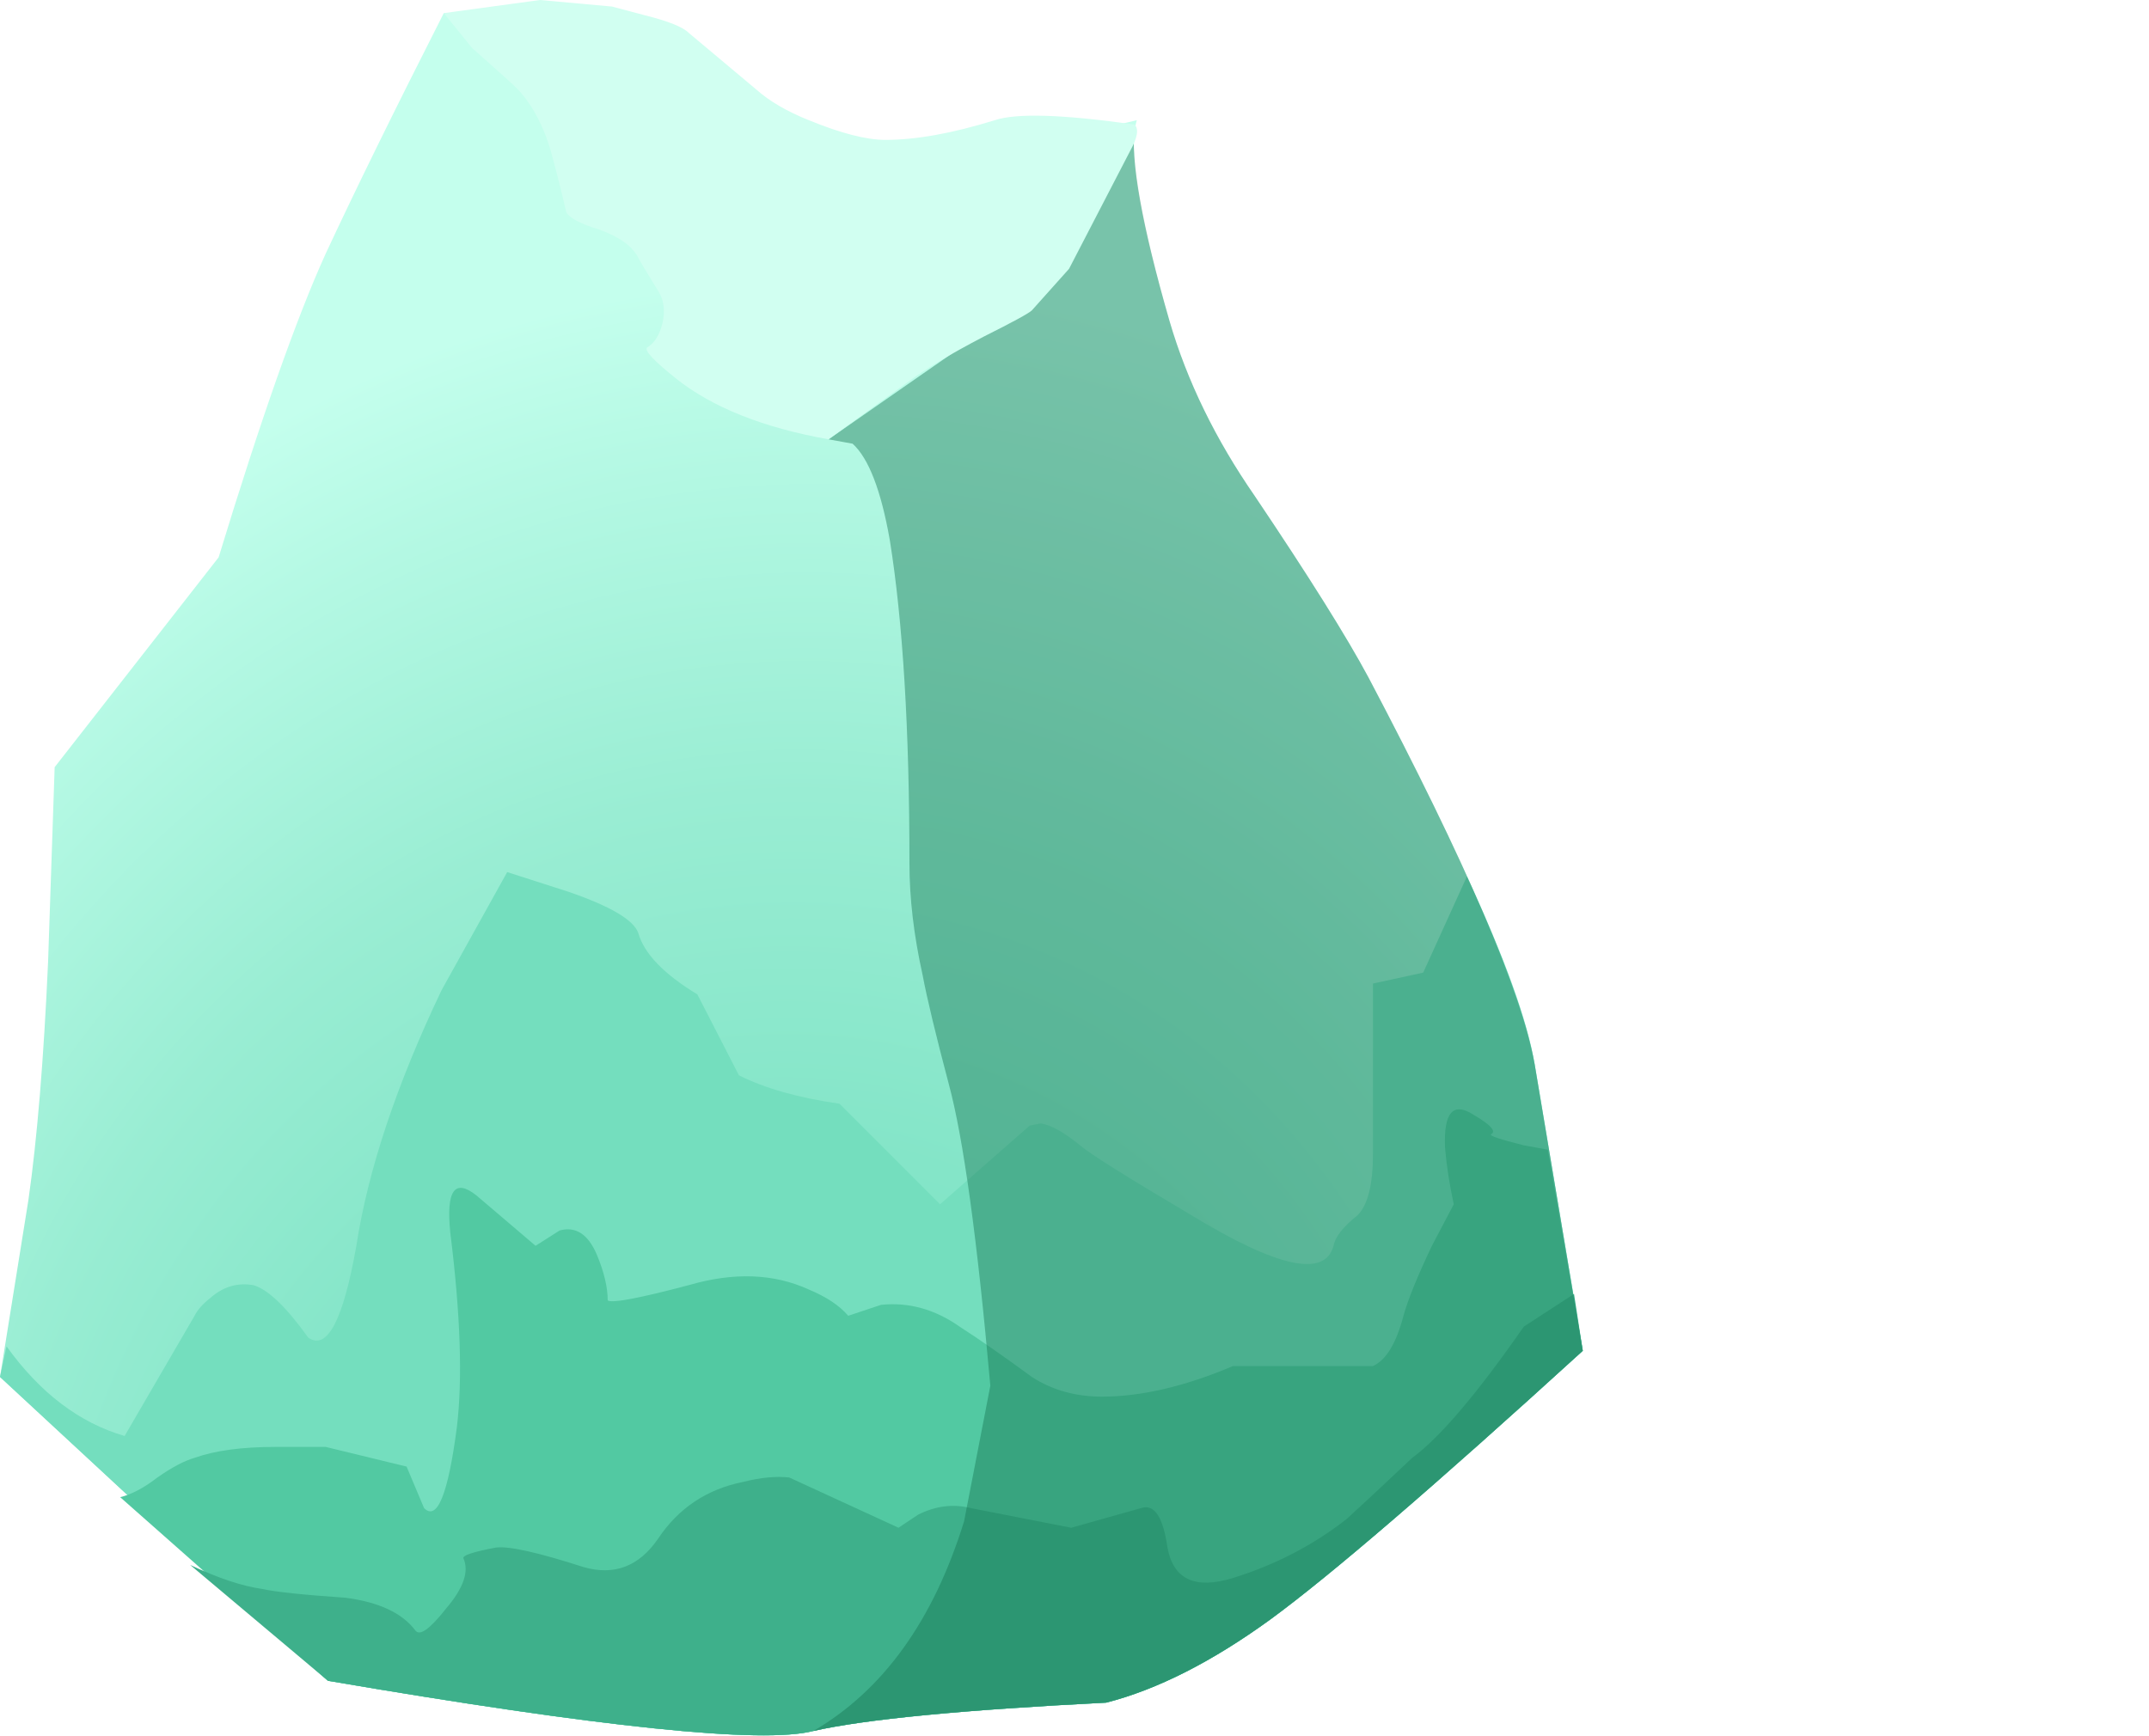
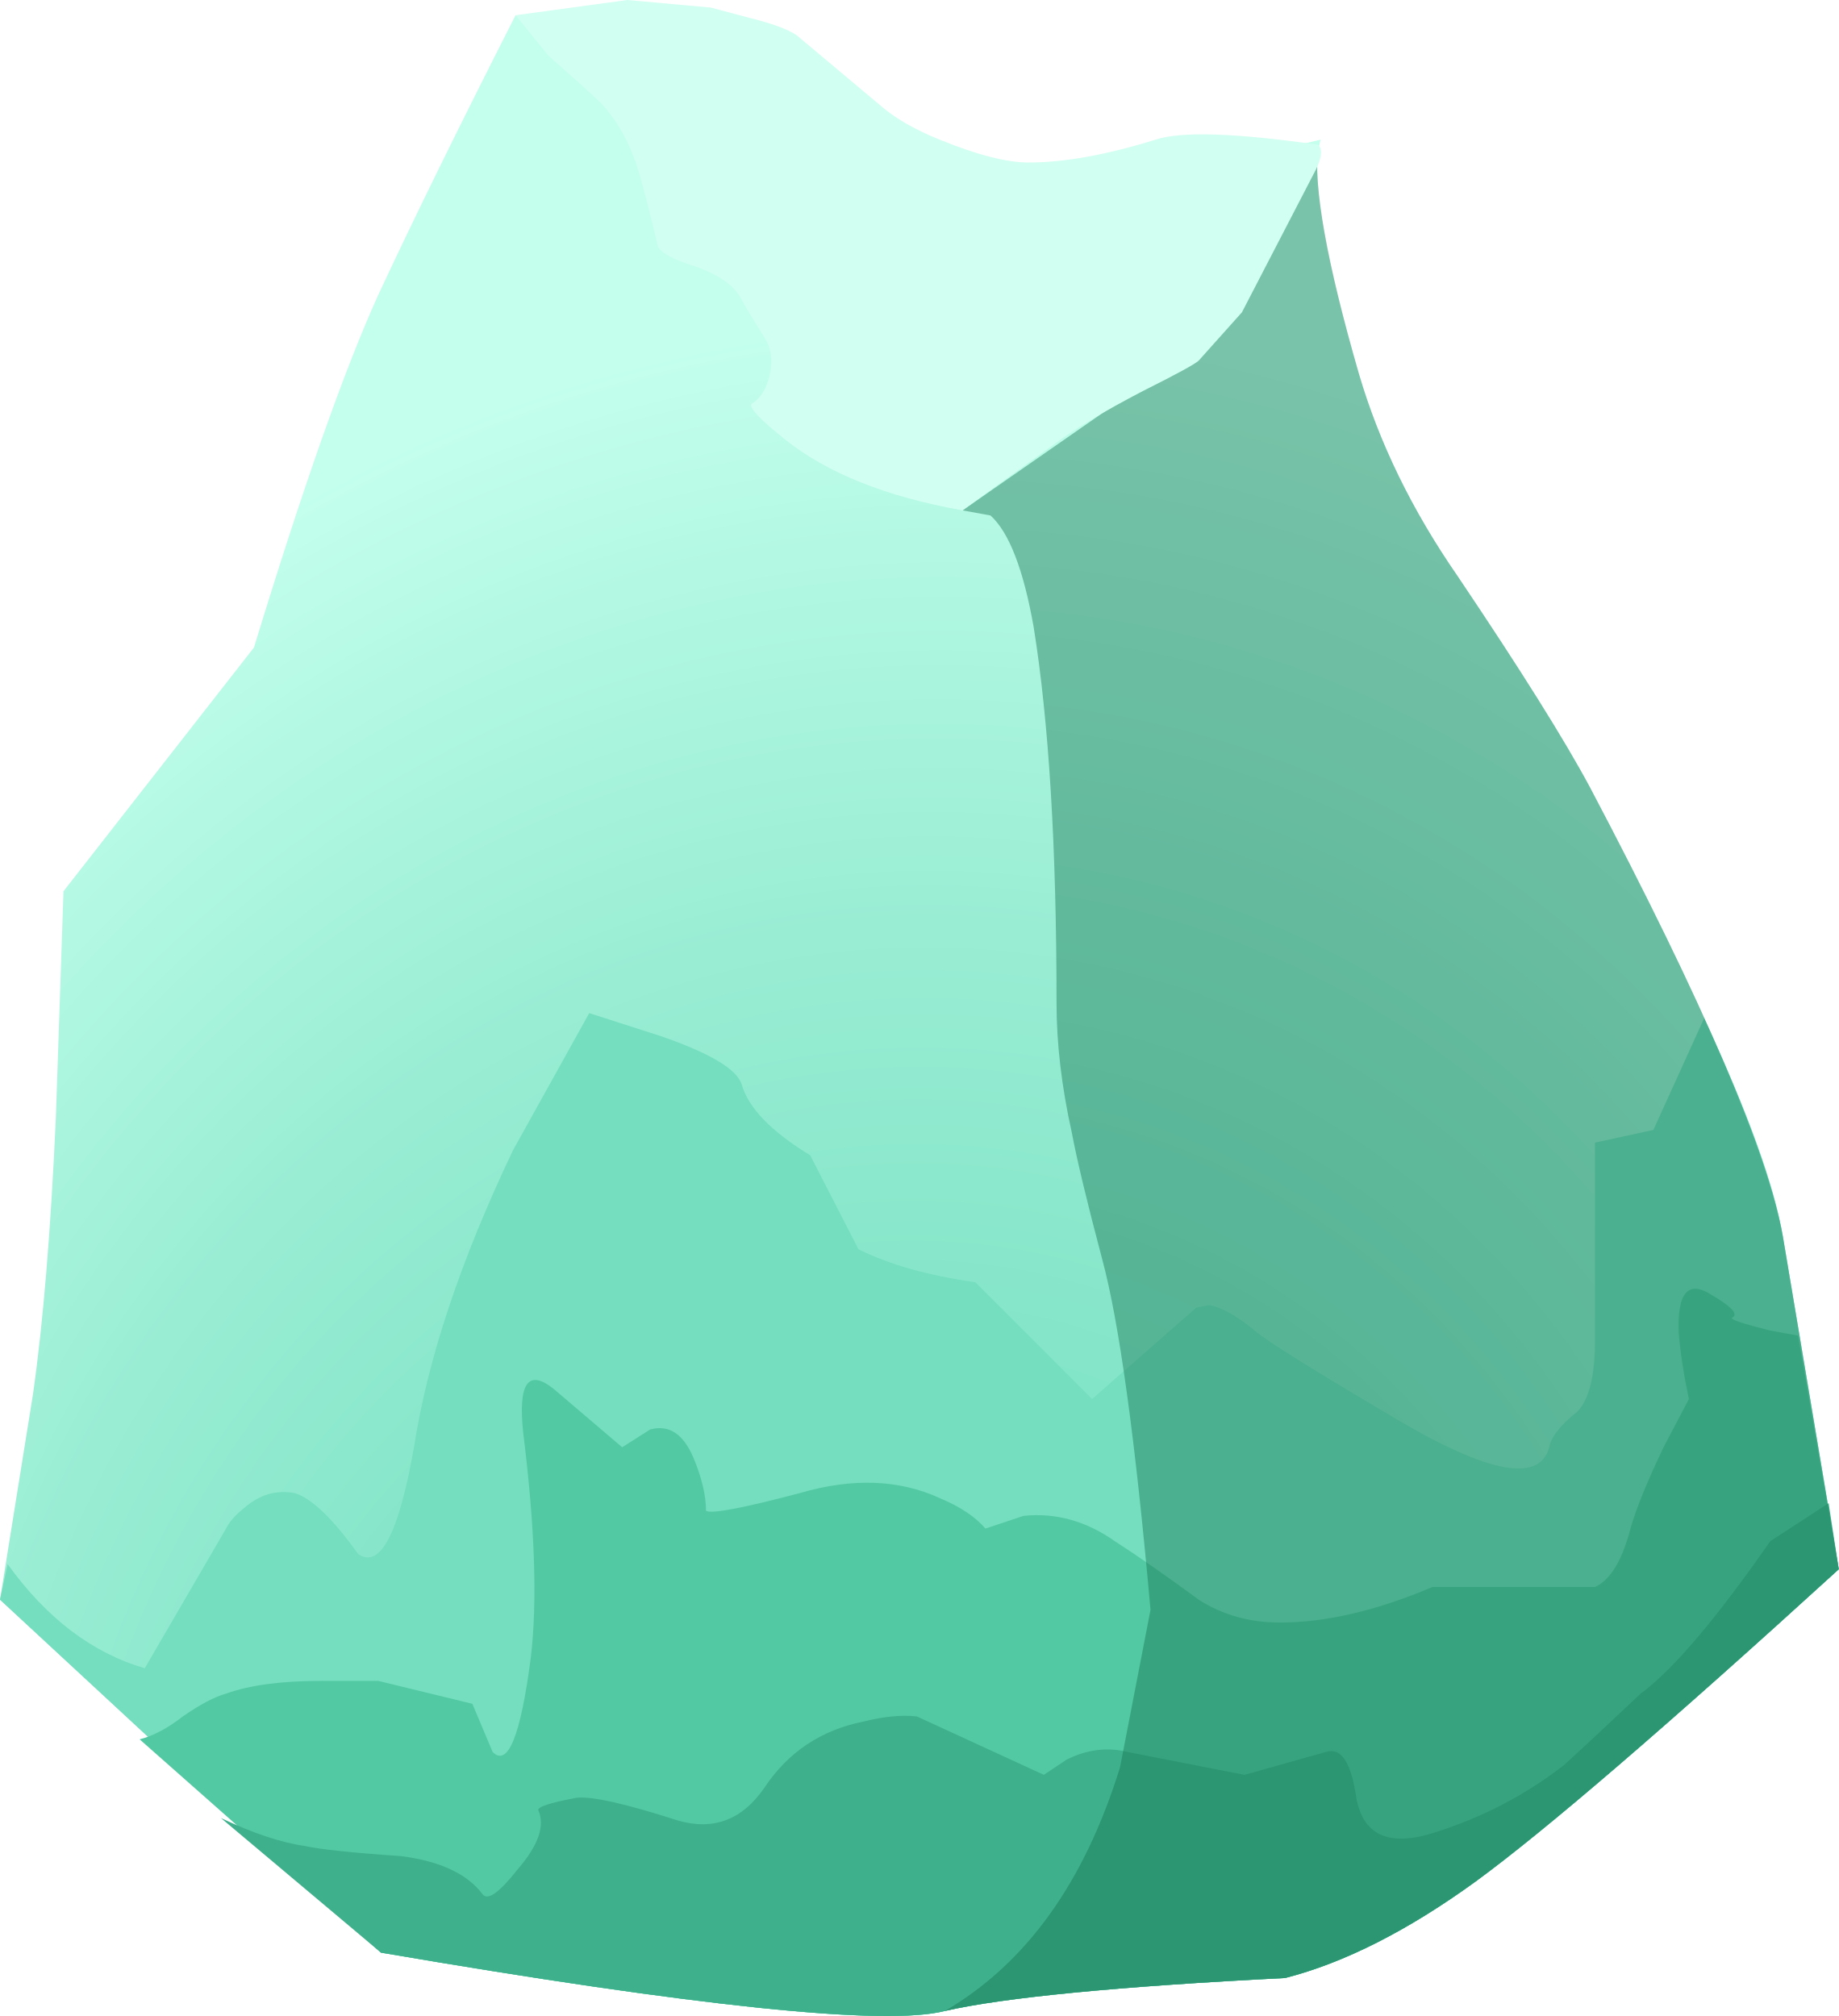
- <svg xmlns="http://www.w3.org/2000/svg" xmlns:xlink="http://www.w3.org/1999/xlink" version="1.1" id="flash0.ai" x="0px" y="0px" width="49.15px" height="39.7px" viewBox="0 0 49.15 39.7" style="enable-background:new 0 0 49.15 39.7;" xml:space="preserve">
+ <svg xmlns="http://www.w3.org/2000/svg" xmlns:xlink="http://www.w3.org/1999/xlink" version="1.1" id="flash0.ai" x="0px" y="0px" width="36.2" height="39.698" viewBox="0 0 36.2 39.698" xml:space="preserve">
+   <defs id="defs7405" />
  <symbol id="flash0.ai_x5F_12_x2F_Layer_130_x2F__x3C_Path_x3E__x5F_1" viewBox="0 -36.75 17.6 36.75">
    <g id="Layer_1_2_">
-       <path style="fill-rule:evenodd;clip-rule:evenodd;fill:#147352;" d="M1.75-9.5C1.55-8.367,1.267-7.633,0.9-7.3L0.35-7.2L4.95-4    c0.966,1.433,1.767,2.767,2.4,4c-0.1-0.8,0.167-2.3,0.8-4.5c0.4-1.367,1.05-2.7,1.95-4c1.233-1.833,2.1-3.217,2.6-4.15    c2.233-4.233,3.5-7.184,3.8-8.85l1.1-6.55c-3.4-3.1-5.783-5.15-7.15-6.15c-1.333-0.966-2.583-1.6-3.75-1.9    c-3.3-0.167-5.534-0.383-6.7-0.65c1.6,0.933,2.75,2.533,3.45,4.8l0.6,3.1c-0.3,3.367-0.617,5.667-0.95,6.9    c-0.3,1.133-0.5,1.967-0.6,2.5c-0.2,0.9-0.3,1.75-0.3,2.55C2.2-13.833,2.05-11.367,1.75-9.5z" />
+       <path style="clip-rule:evenodd;fill:#147352;fill-rule:evenodd" d="m 1.75,-9.5 c -0.2,1.133 -0.483,1.867 -0.85,2.2 l -0.55,0.1 4.6,3.2 c 0.966,1.433 1.767,2.767 2.4,4 -0.1,-0.8 0.167,-2.3 0.8,-4.5 0.4,-1.367 1.05,-2.7 1.95,-4 1.233,-1.833 2.1,-3.217 2.6,-4.15 2.233,-4.233 3.5,-7.184 3.8,-8.85 l 1.1,-6.55 c -3.4,-3.1 -5.783,-5.15 -7.15,-6.15 -1.333,-0.966 -2.583,-1.6 -3.75,-1.9 -3.3,-0.167 -5.534,-0.383 -6.7,-0.65 1.6,0.933 2.75,2.533 3.45,4.8 l 0.6,3.1 c -0.3,3.367 -0.617,5.667 -0.95,6.9 -0.3,1.133 -0.5,1.967 -0.6,2.5 -0.2,0.9 -0.3,1.75 -0.3,2.55 0,3.067 -0.15,5.533 -0.45,7.4 z" id="path7372" />
    </g>
  </symbol>
-   <g>
-     <g>
-       <radialGradient id="SVGID_1_" cx="34.651" cy="-19.98" r="29.796" fx="42.597" fy="-19.98" gradientTransform="matrix(-0.0688 0.9976 0.9175 0.0289 38.3148 1.2091)" gradientUnits="userSpaceOnUse">
-         <stop offset="0.024" style="stop-color:#74DEBE" />
-         <stop offset="0.235" style="stop-color:#78E0C0" />
-         <stop offset="0.451" style="stop-color:#84E5C8" />
-         <stop offset="0.663" style="stop-color:#99EDD3" />
-         <stop offset="0.878" style="stop-color:#B5F9E4" />
-         <stop offset="0.977" style="stop-color:#C4FFED" />
+   <g id="g7374">
+     <g id="g7376">
+       <radialGradient id="SVGID_1_" cx="34.651" cy="-19.98" r="29.796" fx="42.597" fy="-19.98" gradientTransform="matrix(-0.0688,0.9976,0.9175,0.0289,38.3148,1.2091)" gradientUnits="userSpaceOnUse">
+         <stop offset="0.024" style="stop-color:#74DEBE" id="stop7379" />
+         <stop offset="0.235" style="stop-color:#78E0C0" id="stop7381" />
+         <stop offset="0.451" style="stop-color:#84E5C8" id="stop7383" />
+         <stop offset="0.663" style="stop-color:#99EDD3" id="stop7385" />
+         <stop offset="0.878" style="stop-color:#B5F9E4" id="stop7387" />
+         <stop offset="0.977" style="stop-color:#C4FFED" id="stop7389" />
      </radialGradient>
-       <path style="fill-rule:evenodd;clip-rule:evenodd;fill:url(#SVGID_1_);" d="M35.1,24.35L36.2,30.9    c-3.4,3.1-5.783,5.149-7.15,6.149c-1.333,0.967-2.583,1.601-3.75,1.9c-3.3,0.166-5.533,0.383-6.7,0.649    c-1.167,0.301-4.867-0.083-11.1-1.149L0,31.5l0.65-4.05C0.85,26.05,1,24.233,1.1,22l0.15-4.45L5,12.75    C5.967,9.583,6.783,7.267,7.45,5.8c0.667-1.433,1.566-3.267,2.7-5.5l2.65,0.3c1.867,0.367,3.05,0.9,3.55,1.6    c0.8,1.1,2.117,1.733,3.95,1.9L26,2.75c-0.2,0.667,0.05,2.2,0.75,4.6c0.4,1.367,1.05,2.7,1.95,4c1.233,1.833,2.1,3.217,2.6,4.15    C33.533,19.733,34.8,22.684,35.1,24.35z" />
-       <path style="fill-rule:evenodd;clip-rule:evenodd;fill:#74DEBE;" d="M33.55,20.05c0.867,1.867,1.384,3.3,1.55,4.3L36.2,30.9    c-3.4,3.1-5.783,5.149-7.15,6.149c-1.333,0.967-2.583,1.601-3.75,1.9c-3.3,0.166-5.533,0.383-6.7,0.649    c-1.167,0.301-4.867-0.083-11.1-1.149L0,31.5l0.15-0.7c0.767,1.066,1.667,1.75,2.7,2.05l1.6-2.75    c0.066-0.133,0.183-0.267,0.35-0.399c0.3-0.267,0.633-0.367,1-0.3c0.333,0.1,0.75,0.5,1.25,1.199c0.434,0.301,0.8-0.399,1.1-2.1    c0.267-1.733,0.917-3.684,1.95-5.85l1.5-2.7L13,20.4c0.967,0.333,1.5,0.649,1.6,0.949c0.133,0.467,0.583,0.934,1.35,1.4l0.95,1.85    c0.6,0.301,1.367,0.517,2.3,0.65l2.3,2.3l2.05-1.8l0.25-0.05c0.233,0.033,0.533,0.2,0.9,0.5c0.233,0.2,1.083,0.733,2.55,1.6    c1.967,1.2,3.05,1.434,3.25,0.7c0.033-0.2,0.217-0.434,0.55-0.7c0.233-0.233,0.351-0.7,0.351-1.399v-3.9l1.149-0.25L33.55,20.05z" />
-       <path style="fill-rule:evenodd;clip-rule:evenodd;fill:#52C9A2;" d="M15.75,29.4c1.033-0.301,1.95-0.267,2.75,0.1    c0.4,0.167,0.7,0.366,0.9,0.6l0.75-0.25c0.633-0.066,1.233,0.101,1.8,0.5c0.466,0.301,1.017,0.684,1.65,1.15    c0.466,0.3,1,0.45,1.6,0.45c0.899,0,1.899-0.233,3-0.7h3.2c0.3-0.134,0.533-0.517,0.699-1.15c0.101-0.366,0.317-0.899,0.65-1.6    l0.5-0.95c-0.1-0.467-0.167-0.899-0.2-1.3c-0.033-0.8,0.184-1.05,0.65-0.75c0.399,0.233,0.533,0.384,0.399,0.45    c-0.033,0.033,0.217,0.116,0.75,0.25l0.551,0.1l0.8,4.601c-3.4,3.1-5.783,5.149-7.15,6.149c-1.333,0.967-2.583,1.601-3.75,1.9    c-3.3,0.166-5.533,0.383-6.7,0.649c-1.167,0.301-4.867-0.083-11.1-1.149l-4.75-4.2c0.267-0.066,0.55-0.217,0.85-0.45    c0.333-0.233,0.617-0.383,0.85-0.45c0.466-0.166,1.083-0.25,1.85-0.25h1.15l1.85,0.45l0.4,0.95c0.3,0.3,0.55-0.316,0.75-1.85    c0.133-1.101,0.083-2.584-0.15-4.45c-0.1-0.967,0.1-1.25,0.6-0.851l1.35,1.15l0.55-0.35c0.367-0.101,0.65,0.083,0.85,0.55    c0.167,0.399,0.25,0.75,0.25,1.05C14,29.816,14.617,29.7,15.75,29.4z" />
-       <path style="fill-rule:evenodd;clip-rule:evenodd;fill:#3EB08B;" d="M17,33.9c0.4-0.101,0.75-0.134,1.05-0.101l2.5,1.15l0.45-0.3    c0.4-0.2,0.8-0.25,1.2-0.15l2.3,0.45l1.6-0.45c0.301-0.1,0.5,0.2,0.601,0.9c0.133,0.733,0.633,0.966,1.5,0.699    c0.967-0.3,1.833-0.75,2.6-1.35c0.4-0.366,0.9-0.833,1.5-1.4c0.634-0.466,1.483-1.466,2.55-3L36,29.6l0.2,1.301    c-3.4,3.1-5.783,5.149-7.15,6.149c-1.333,0.967-2.583,1.601-3.75,1.9c-3.3,0.166-5.533,0.383-6.7,0.649    c-1.167,0.301-4.867-0.083-11.1-1.149L4.35,35.8c0.633,0.3,1.183,0.483,1.65,0.55c0.3,0.067,0.933,0.134,1.9,0.2    C8.667,36.65,9.2,36.9,9.5,37.3c0.1,0.134,0.333-0.033,0.7-0.5c0.4-0.467,0.533-0.85,0.4-1.149c-0.033-0.067,0.217-0.15,0.75-0.25    c0.3-0.034,0.967,0.116,2,0.449c0.7,0.2,1.267-0.017,1.7-0.649C15.517,34.5,16.167,34.066,17,33.9z" />
-       <use xlink:href="#flash0.ai_x5F_12_x2F_Layer_130_x2F__x3C_Path_x3E__x5F_1" width="17.6" height="36.75" y="-36.75" transform="matrix(1 0 0 -1 18.6001 2.8501)" style="overflow:visible;opacity:0.43;enable-background:new    ;" />
-       <path style="fill-rule:evenodd;clip-rule:evenodd;fill:#D1FFF1;" d="M20.25,3.2c0.7,0,1.533-0.15,2.5-0.45    c0.5-0.167,1.566-0.133,3.2,0.1c0.1,0.1,0.066,0.3-0.101,0.6l-1.399,2.7L23.6,7.1c-0.067,0.066-0.434,0.267-1.1,0.6    c-0.767,0.4-1.35,0.75-1.75,1.05l-1.8,1.3c-1.5-0.267-2.667-0.733-3.5-1.4c-0.5-0.4-0.717-0.633-0.65-0.7    c0.167-0.1,0.284-0.284,0.35-0.55c0.067-0.3,0.033-0.55-0.1-0.75c-0.267-0.433-0.417-0.683-0.45-0.75    c-0.133-0.267-0.434-0.483-0.9-0.65c-0.434-0.133-0.684-0.267-0.75-0.4c-0.1-0.434-0.2-0.833-0.3-1.2    c-0.167-0.667-0.433-1.2-0.8-1.6C11.717,1.917,11.367,1.6,10.8,1.1l-0.65-0.8l2.2-0.3L14,0.15l0.75,0.2    c0.533,0.133,0.867,0.267,1,0.4l1.55,1.3c0.3,0.267,0.7,0.5,1.2,0.7C19.233,3.05,19.817,3.2,20.25,3.2z" />
+       <path style="clip-rule:evenodd;fill:url(#SVGID_1_);fill-rule:evenodd" d="m 35.1,24.35 1.1,6.55 c -3.4,3.1 -5.783,5.149 -7.15,6.149 -1.333,0.967 -2.583,1.601 -3.75,1.9 -3.3,0.166 -5.533,0.383 -6.7,0.649 -1.167,0.301 -4.867,-0.083 -11.1,-1.149 L 0,31.5 0.65,27.45 C 0.85,26.05 1,24.233 1.1,22 L 1.25,17.55 5,12.75 C 5.967,9.583 6.783,7.267 7.45,5.8 8.117,4.367 9.016,2.533 10.15,0.3 l 2.65,0.3 c 1.867,0.367 3.05,0.9 3.55,1.6 0.8,1.1 2.117,1.733 3.95,1.9 L 26,2.75 c -0.2,0.667 0.05,2.2 0.75,4.6 0.4,1.367 1.05,2.7 1.95,4 1.233,1.833 2.1,3.217 2.6,4.15 2.233,4.233 3.5,7.184 3.8,8.85 z" id="path7391" />
+       <path style="clip-rule:evenodd;fill:#74debe;fill-rule:evenodd" d="m 33.55,20.05 c 0.867,1.867 1.384,3.3 1.55,4.3 l 1.1,6.55 c -3.4,3.1 -5.783,5.149 -7.15,6.149 -1.333,0.967 -2.583,1.601 -3.75,1.9 -3.3,0.166 -5.533,0.383 -6.7,0.649 -1.167,0.301 -4.867,-0.083 -11.1,-1.149 L 0,31.5 0.15,30.8 c 0.767,1.066 1.667,1.75 2.7,2.05 l 1.6,-2.75 c 0.066,-0.133 0.183,-0.267 0.35,-0.399 0.3,-0.267 0.633,-0.367 1,-0.3 0.333,0.1 0.75,0.5 1.25,1.199 0.434,0.301 0.8,-0.399 1.1,-2.1 0.267,-1.733 0.917,-3.684 1.95,-5.85 l 1.5,-2.7 1.4,0.45 c 0.967,0.333 1.5,0.649 1.6,0.949 0.133,0.467 0.583,0.934 1.35,1.4 l 0.95,1.85 c 0.6,0.301 1.367,0.517 2.3,0.65 l 2.3,2.3 2.05,-1.8 0.25,-0.05 c 0.233,0.033 0.533,0.2 0.9,0.5 0.233,0.2 1.083,0.733 2.55,1.6 1.967,1.2 3.05,1.434 3.25,0.7 0.033,-0.2 0.217,-0.434 0.55,-0.7 0.233,-0.233 0.351,-0.7 0.351,-1.399 l 0,-3.9 1.149,-0.25 1,-2.2 z" id="path7393" />
+       <path style="clip-rule:evenodd;fill:#52c9a2;fill-rule:evenodd" d="m 15.75,29.4 c 1.033,-0.301 1.95,-0.267 2.75,0.1 0.4,0.167 0.7,0.366 0.9,0.6 l 0.75,-0.25 c 0.633,-0.066 1.233,0.101 1.8,0.5 0.466,0.301 1.017,0.684 1.65,1.15 0.466,0.3 1,0.45 1.6,0.45 0.899,0 1.899,-0.233 3,-0.7 l 3.2,0 c 0.3,-0.134 0.533,-0.517 0.699,-1.15 0.101,-0.366 0.317,-0.899 0.65,-1.6 l 0.5,-0.95 c -0.1,-0.467 -0.167,-0.899 -0.2,-1.3 -0.033,-0.8 0.184,-1.05 0.65,-0.75 0.399,0.233 0.533,0.384 0.399,0.45 -0.033,0.033 0.217,0.116 0.75,0.25 l 0.551,0.1 0.8,4.601 c -3.4,3.1 -5.783,5.149 -7.15,6.149 -1.333,0.967 -2.583,1.601 -3.75,1.9 -3.3,0.166 -5.533,0.383 -6.7,0.649 -1.167,0.301 -4.867,-0.083 -11.1,-1.149 l -4.75,-4.2 c 0.267,-0.066 0.55,-0.217 0.85,-0.45 0.333,-0.233 0.617,-0.383 0.85,-0.45 0.466,-0.166 1.083,-0.25 1.85,-0.25 l 1.15,0 1.85,0.45 0.4,0.95 c 0.3,0.3 0.55,-0.316 0.75,-1.85 0.133,-1.101 0.083,-2.584 -0.15,-4.45 -0.1,-0.967 0.1,-1.25 0.6,-0.851 l 1.35,1.15 0.55,-0.35 c 0.367,-0.101 0.65,0.083 0.85,0.55 0.167,0.399 0.25,0.75 0.25,1.05 C 14,29.816 14.617,29.7 15.75,29.4 Z" id="path7395" />
+       <path style="clip-rule:evenodd;fill:#3eb08b;fill-rule:evenodd" d="m 17,33.9 c 0.4,-0.101 0.75,-0.134 1.05,-0.101 l 2.5,1.15 0.45,-0.3 c 0.4,-0.2 0.8,-0.25 1.2,-0.15 l 2.3,0.45 1.6,-0.45 c 0.301,-0.1 0.5,0.2 0.601,0.9 0.133,0.733 0.633,0.966 1.5,0.699 0.967,-0.3 1.833,-0.75 2.6,-1.35 0.4,-0.366 0.9,-0.833 1.5,-1.4 0.634,-0.466 1.483,-1.466 2.55,-3 L 36,29.6 l 0.2,1.301 c -3.4,3.1 -5.783,5.149 -7.15,6.149 -1.333,0.967 -2.583,1.601 -3.75,1.9 -3.3,0.166 -5.533,0.383 -6.7,0.649 C 17.433,39.9 13.733,39.516 7.5,38.45 L 4.35,35.8 c 0.633,0.3 1.183,0.483 1.65,0.55 0.3,0.067 0.933,0.134 1.9,0.2 0.767,0.1 1.3,0.35 1.6,0.75 0.1,0.134 0.333,-0.033 0.7,-0.5 0.4,-0.467 0.533,-0.85 0.4,-1.149 -0.033,-0.067 0.217,-0.15 0.75,-0.25 0.3,-0.034 0.967,0.116 2,0.449 0.7,0.2 1.267,-0.017 1.7,-0.649 C 15.517,34.5 16.167,34.066 17,33.9 Z" id="path7397" />
+       <use xlink:href="#flash0.ai_x5F_12_x2F_Layer_130_x2F__x3C_Path_x3E__x5F_1" width="17.6" height="36.75" y="-36.75" transform="matrix(1,0,0,-1,18.6001,2.8501)" style="overflow:visible;opacity:0.43;enable-background:new" id="use7399" x="0" />
+       <path style="clip-rule:evenodd;fill:#d1fff1;fill-rule:evenodd" d="m 20.25,3.2 c 0.7,0 1.533,-0.15 2.5,-0.45 0.5,-0.167 1.566,-0.133 3.2,0.1 0.1,0.1 0.066,0.3 -0.101,0.6 L 24.45,6.15 23.6,7.1 c -0.067,0.066 -0.434,0.267 -1.1,0.6 -0.767,0.4 -1.35,0.75 -1.75,1.05 l -1.8,1.3 C 17.45,9.783 16.283,9.317 15.45,8.65 14.95,8.25 14.733,8.017 14.8,7.95 14.967,7.85 15.084,7.666 15.15,7.4 15.217,7.1 15.183,6.85 15.05,6.65 14.783,6.217 14.633,5.967 14.6,5.9 14.467,5.633 14.166,5.417 13.7,5.25 13.266,5.117 13.016,4.983 12.95,4.85 12.85,4.416 12.75,4.017 12.65,3.65 12.483,2.983 12.217,2.45 11.85,2.05 11.717,1.917 11.367,1.6 10.8,1.1 L 10.15,0.3 12.35,0 14,0.15 l 0.75,0.2 c 0.533,0.133 0.867,0.267 1,0.4 l 1.55,1.3 c 0.3,0.267 0.7,0.5 1.2,0.7 0.733,0.3 1.317,0.45 1.75,0.45 z" id="path7401" />
    </g>
  </g>
</svg>
